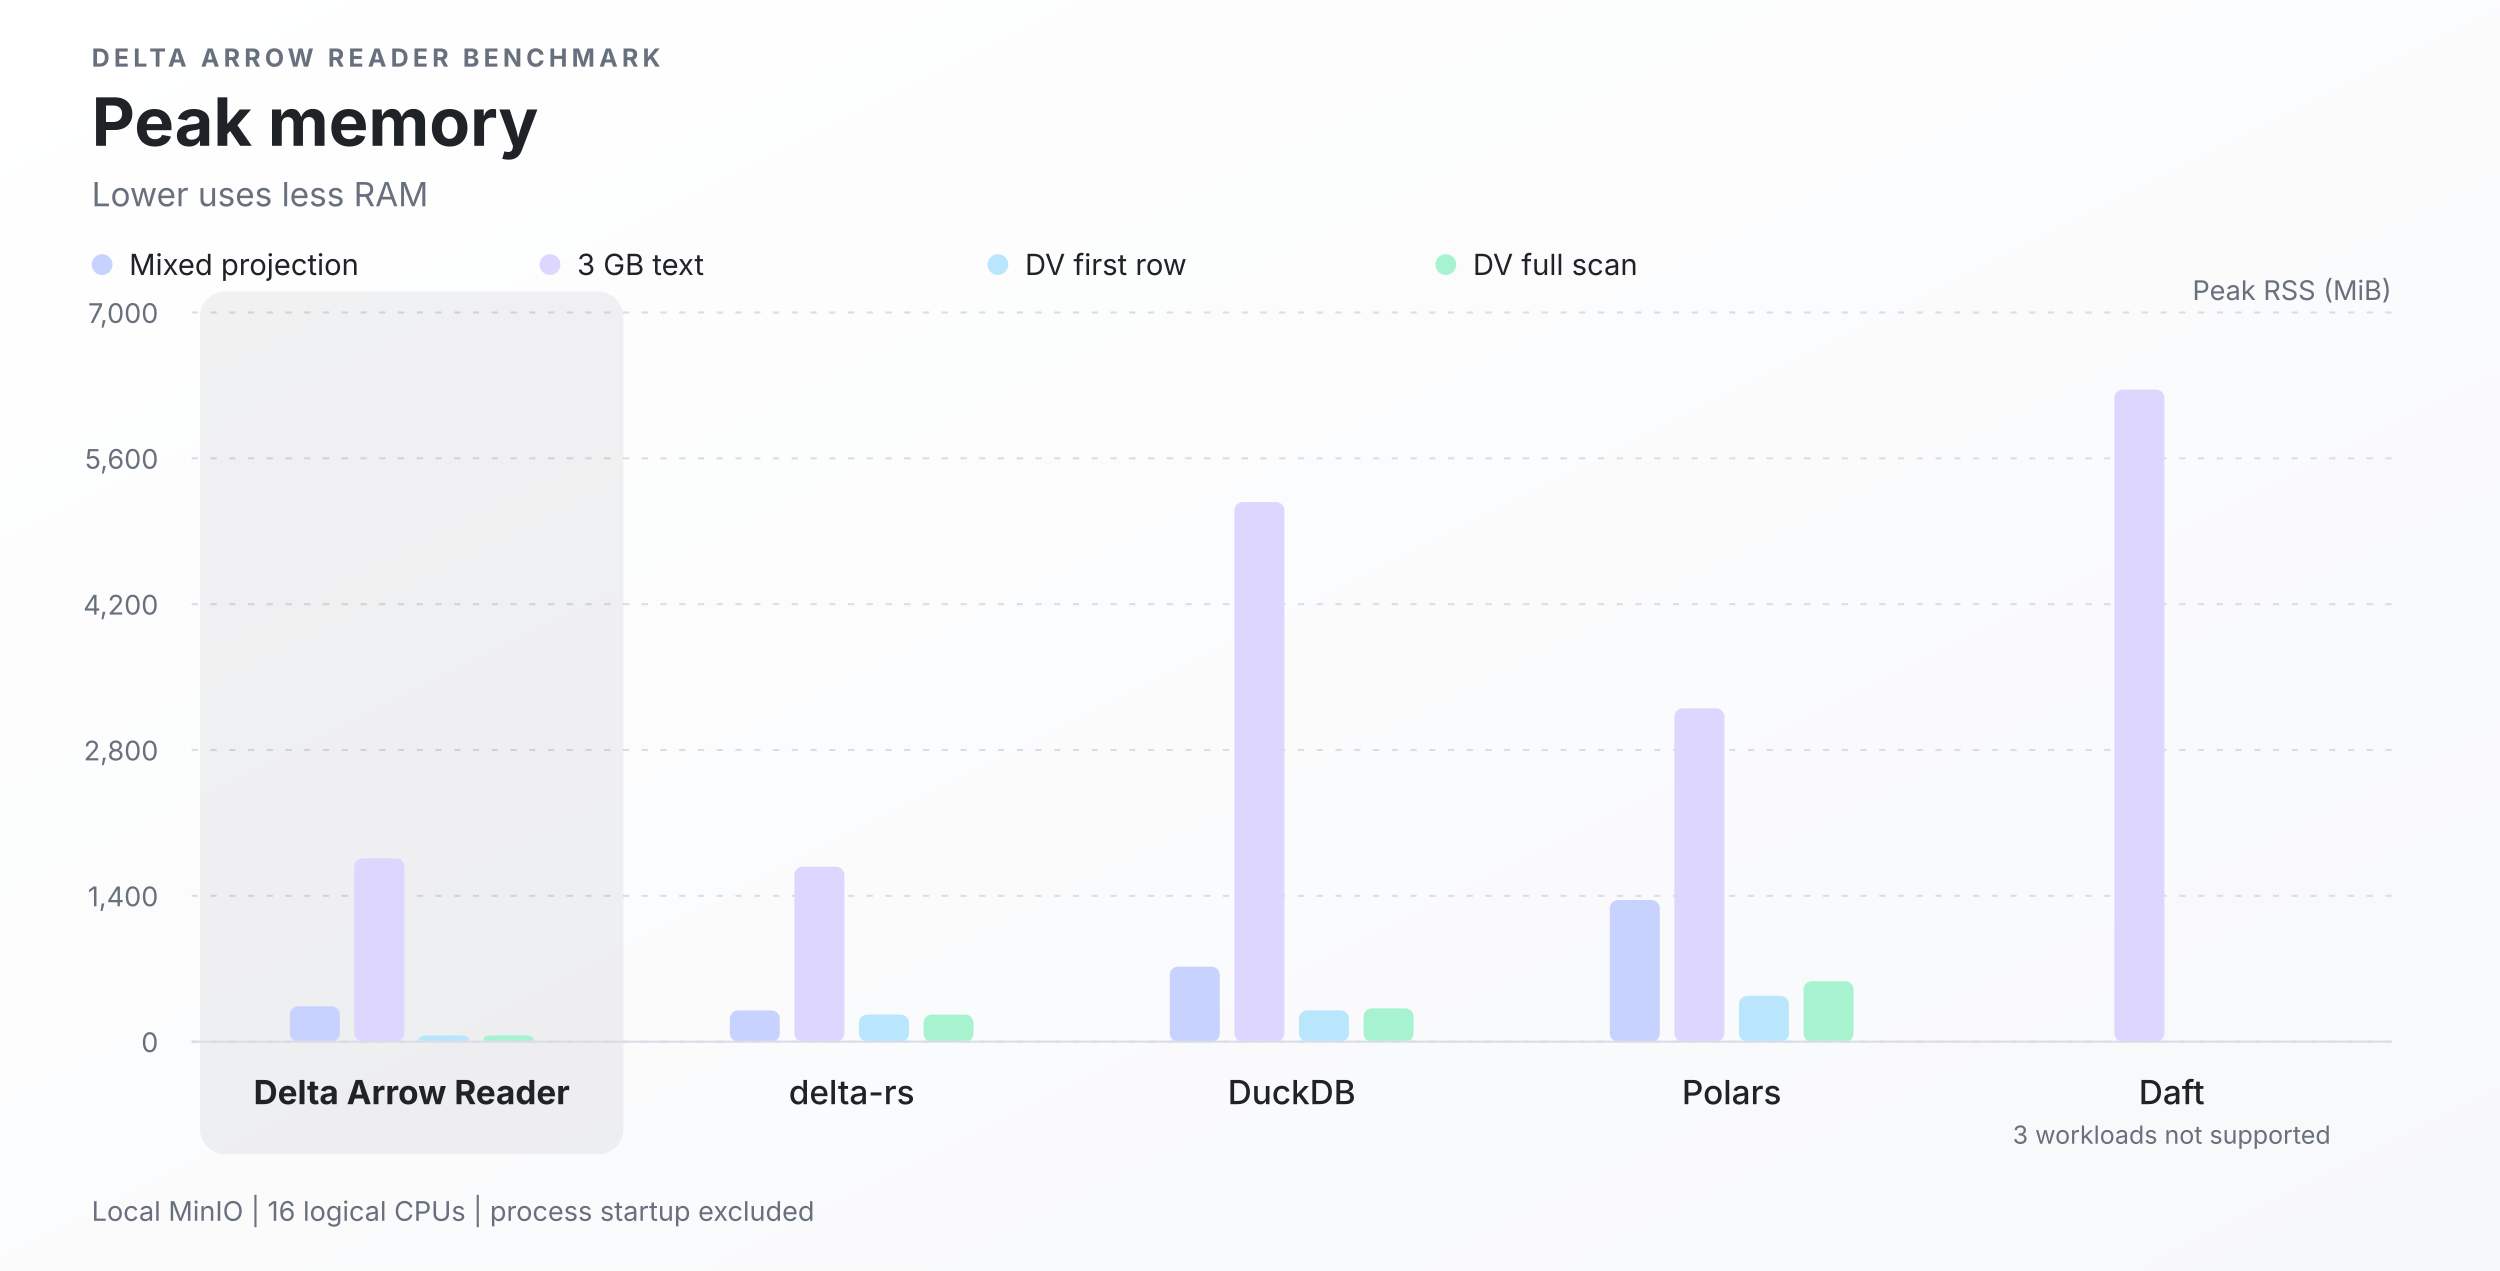
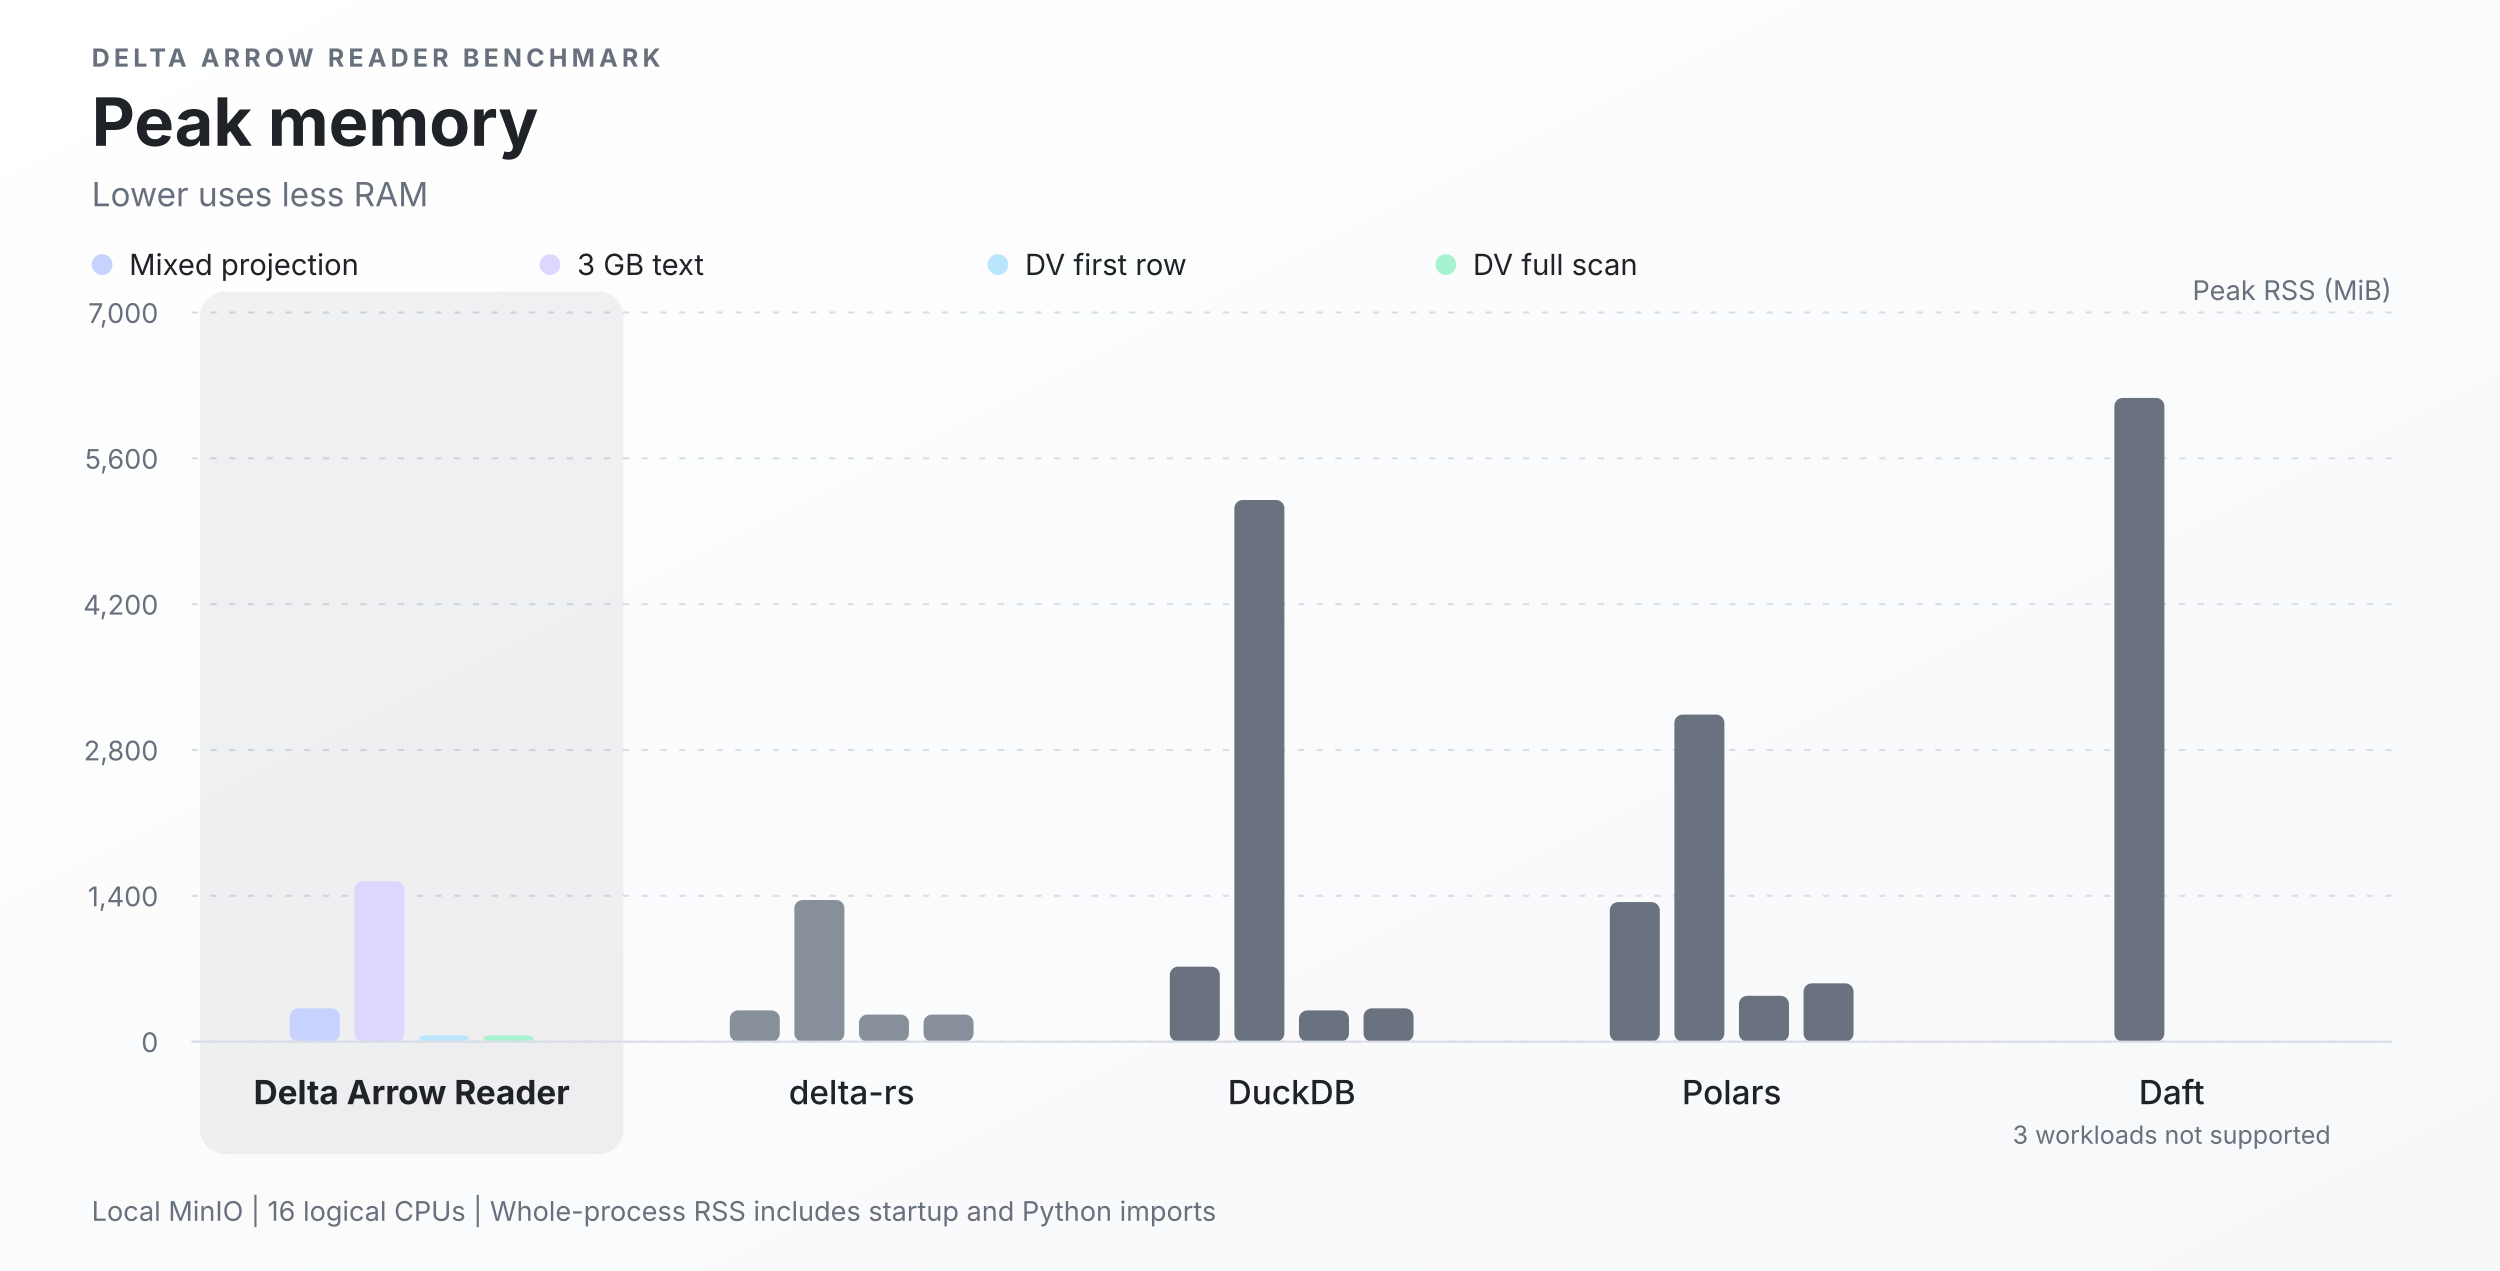
<svg xmlns="http://www.w3.org/2000/svg" width="1200" height="610" viewBox="0 0 1200 610" role="img" aria-labelledby="title description">
  <style>text{font-family:Inter,ui-sans-serif,-apple-system,BlinkMacSystemFont,"Segoe UI",sans-serif}</style>
  <defs>
    <linearGradient id="page" x1="0" y1="0" x2="1" y2="1">
      <stop offset="0" stop-color="#ffffff" />
      <stop offset="1" stop-color="#f7f8fa" />
    </linearGradient>
  </defs>
  <rect width="1200" height="610" fill="url(#page)" />
  <text x="44" y="32" fill="#68707d" font-size="12" font-weight="700" letter-spacing="2">DELTA ARROW READER BENCHMARK</text>
  <text x="44" y="70" fill="#1f2328" font-size="32" font-weight="700">Peak memory</text>
  <text x="44" y="99" fill="#68707d" font-size="16">Lower uses less RAM</text>
  <circle cx="49" cy="127" r="5" fill="#c7d2fe" />
  <text x="62" y="132" fill="#1f2328" font-size="14">Mixed projection</text>
  <circle cx="264" cy="127" r="5" fill="#ddd6fe" />
  <text x="277" y="132" fill="#1f2328" font-size="14">3 GB text</text>
  <circle cx="479" cy="127" r="5" fill="#bae6fd" />
  <text x="492" y="132" fill="#1f2328" font-size="14">DV first row</text>
  <circle cx="694" cy="127" r="5" fill="#a7f3d0" />
  <text x="707" y="132" fill="#1f2328" font-size="14">DV full scan</text>
  <line x1="92" y1="500.0" x2="1148" y2="500.0" stroke="#d9dee6" stroke-dasharray="3 6" />
  <text x="76" y="505.0" text-anchor="end" fill="#68707d" font-size="13">0</text>
  <line x1="92" y1="430.0" x2="1148" y2="430.0" stroke="#d9dee6" stroke-dasharray="3 6" />
  <text x="76" y="435.0" text-anchor="end" fill="#68707d" font-size="13">1,400</text>
  <line x1="92" y1="360.0" x2="1148" y2="360.0" stroke="#d9dee6" stroke-dasharray="3 6" />
  <text x="76" y="365.0" text-anchor="end" fill="#68707d" font-size="13">2,800</text>
  <line x1="92" y1="290.0" x2="1148" y2="290.0" stroke="#d9dee6" stroke-dasharray="3 6" />
  <text x="76" y="295.0" text-anchor="end" fill="#68707d" font-size="13">4,200</text>
  <line x1="92" y1="220.0" x2="1148" y2="220.0" stroke="#d9dee6" stroke-dasharray="3 6" />
  <text x="76" y="225.0" text-anchor="end" fill="#68707d" font-size="13">5,600</text>
  <line x1="92" y1="150.0" x2="1148" y2="150.0" stroke="#d9dee6" stroke-dasharray="3 6" />
  <text x="76" y="155.0" text-anchor="end" fill="#68707d" font-size="13">7,000</text>
  <rect x="96" y="140" width="203.2" height="414" rx="12" fill="#1f2328" fill-opacity="0.055" />
  <text x="197.6" y="530" text-anchor="middle" fill="#1f2328" font-size="16" font-weight="700">Delta Arrow Reader</text>
-   <rect x="139.1" y="483" width="24" height="17" rx="4" fill="#c7d2fe" />
-   <rect x="170.1" y="412" width="24" height="88" rx="4" fill="#ddd6fe" />
+   <rect x="139.1" y="484" width="24" height="16" rx="4" fill="#c7d2fe" />
+   <rect x="170.1" y="423" width="24" height="77" rx="4" fill="#ddd6fe" />
  <rect x="201.1" y="497" width="24" height="3" rx="4" fill="#bae6fd" />
  <rect x="232.1" y="497" width="24" height="3" rx="4" fill="#a7f3d0" />
  <text x="408.8" y="530" text-anchor="middle" fill="#1f2328" font-size="16" font-weight="500">delta-rs</text>
-   <rect x="350.3" y="485" width="24" height="15" rx="4" fill="#c7d2fe" />
-   <rect x="381.3" y="416" width="24" height="84" rx="4" fill="#ddd6fe" />
-   <rect x="412.3" y="487" width="24" height="13" rx="4" fill="#bae6fd" />
-   <rect x="443.3" y="487" width="24" height="13" rx="4" fill="#a7f3d0" />
+   <rect x="350.3" y="485" width="24" height="15" rx="4" fill="#87909a" />
+   <rect x="381.3" y="432" width="24" height="68" rx="4" fill="#87909a" />
+   <rect x="412.3" y="487" width="24" height="13" rx="4" fill="#87909a" />
+   <rect x="443.3" y="487" width="24" height="13" rx="4" fill="#87909a" />
  <text x="620.0" y="530" text-anchor="middle" fill="#1f2328" font-size="16" font-weight="500">DuckDB</text>
-   <rect x="561.5" y="464" width="24" height="36" rx="4" fill="#c7d2fe" />
-   <rect x="592.5" y="241" width="24" height="259" rx="4" fill="#ddd6fe" />
-   <rect x="623.5" y="485" width="24" height="15" rx="4" fill="#bae6fd" />
-   <rect x="654.5" y="484" width="24" height="16" rx="4" fill="#a7f3d0" />
+   <rect x="561.5" y="464" width="24" height="36" rx="4" fill="#69727e" />
+   <rect x="592.5" y="240" width="24" height="260" rx="4" fill="#69727e" />
+   <rect x="623.5" y="485" width="24" height="15" rx="4" fill="#69727e" />
+   <rect x="654.5" y="484" width="24" height="16" rx="4" fill="#69727e" />
  <text x="831.2" y="530" text-anchor="middle" fill="#1f2328" font-size="16" font-weight="500">Polars</text>
-   <rect x="772.7" y="432" width="24" height="68" rx="4" fill="#c7d2fe" />
-   <rect x="803.7" y="340" width="24" height="160" rx="4" fill="#ddd6fe" />
-   <rect x="834.7" y="478" width="24" height="22" rx="4" fill="#bae6fd" />
-   <rect x="865.7" y="471" width="24" height="29" rx="4" fill="#a7f3d0" />
+   <rect x="772.7" y="433" width="24" height="67" rx="4" fill="#69727e" />
+   <rect x="803.7" y="343" width="24" height="157" rx="4" fill="#69727e" />
+   <rect x="834.7" y="478" width="24" height="22" rx="4" fill="#69727e" />
+   <rect x="865.7" y="472" width="24" height="28" rx="4" fill="#69727e" />
  <text x="1042.4" y="530" text-anchor="middle" fill="#1f2328" font-size="16" font-weight="500">Daft</text>
  <text x="1042.4" y="549" text-anchor="middle" fill="#68707d" font-size="12">3 workloads not supported</text>
-   <rect x="1014.9" y="187" width="24" height="313" rx="4" fill="#ddd6fe" />
+   <rect x="1014.9" y="191" width="24" height="309" rx="4" fill="#69727e" />
  <line x1="92" y1="500" x2="1148" y2="500" stroke="#d9dee6" />
  <text x="1148" y="144" text-anchor="end" fill="#68707d" font-size="13">Peak RSS (MiB)</text>
-   <text x="44" y="586" fill="#68707d" font-size="13">Local MinIO | 16 logical CPUs | process startup excluded</text>
+   <text x="44" y="586" fill="#68707d" font-size="13">Local MinIO | 16 logical CPUs | Whole-process RSS includes startup and Python imports</text>
</svg>
